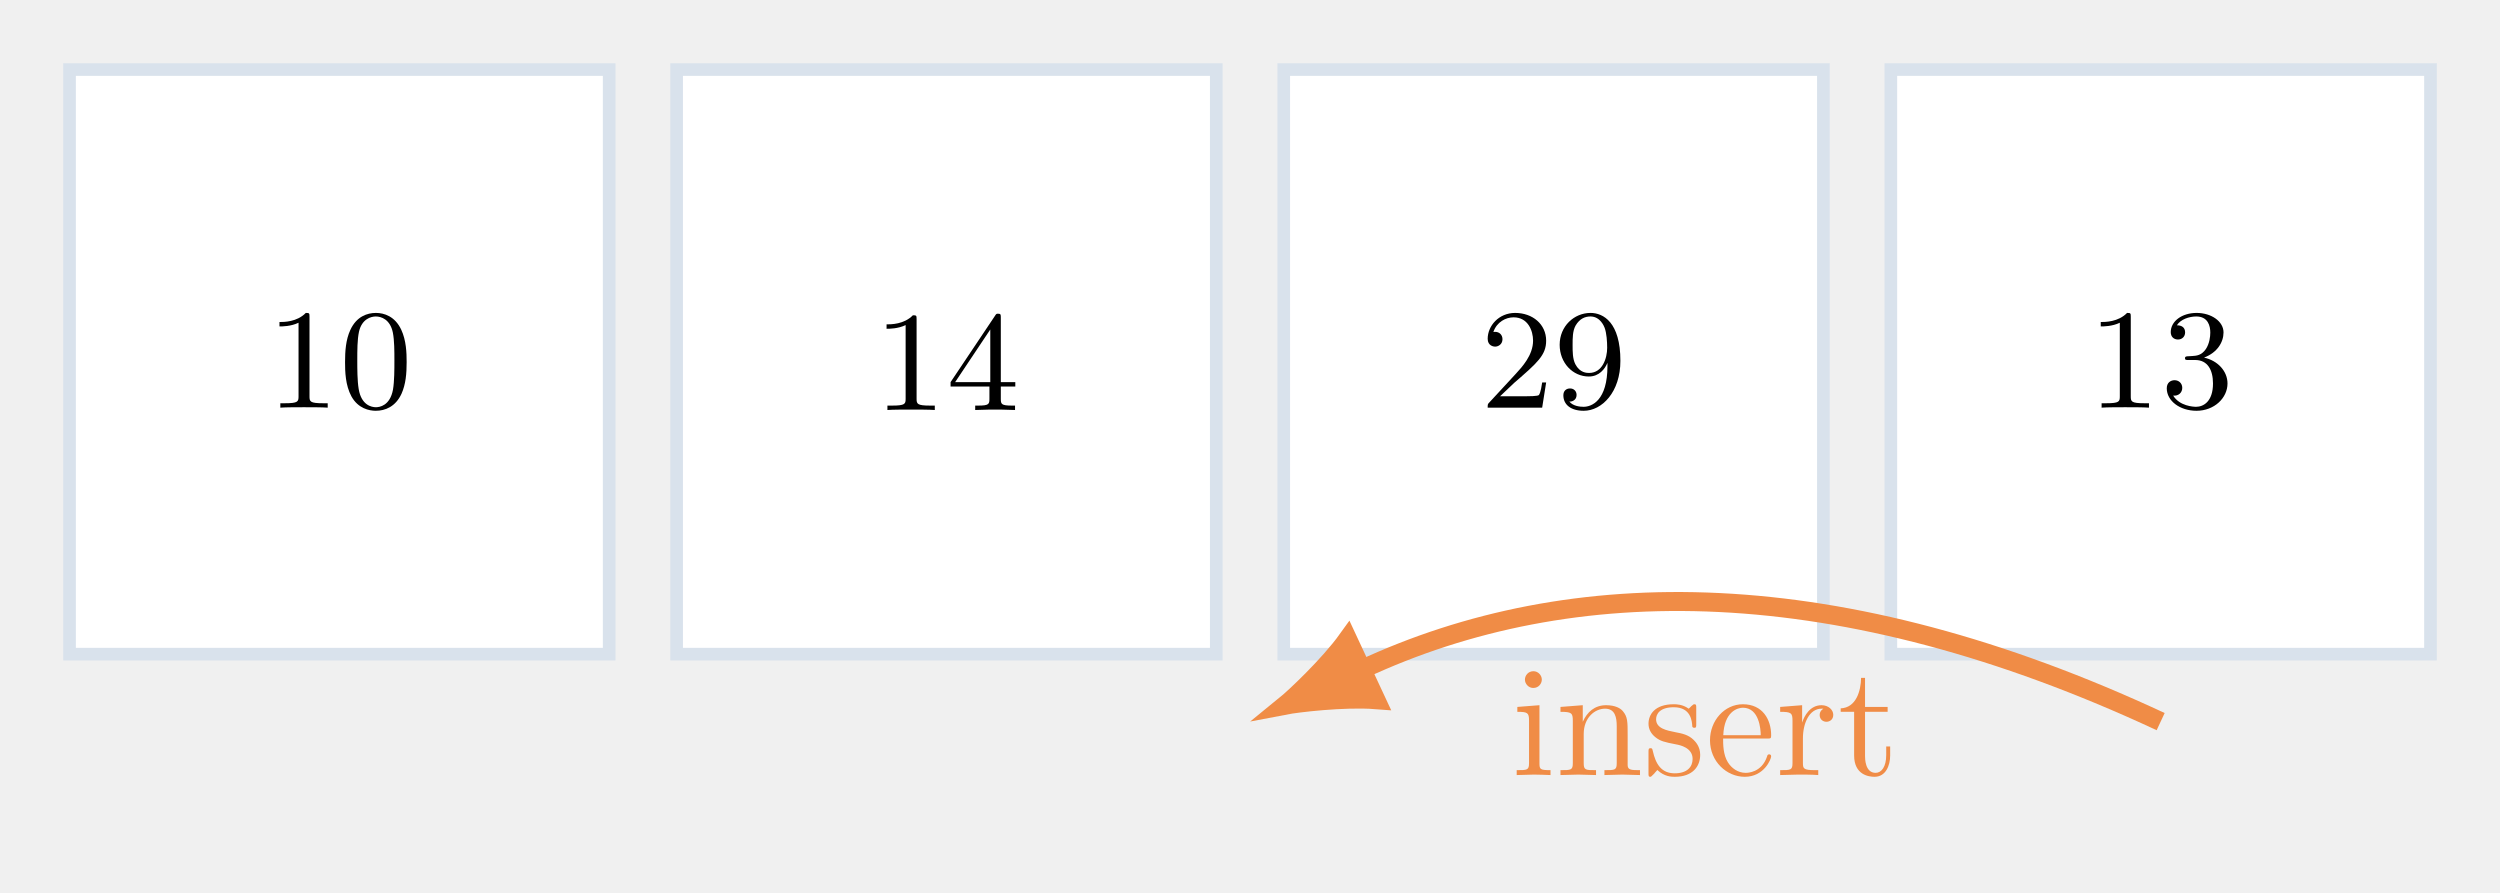
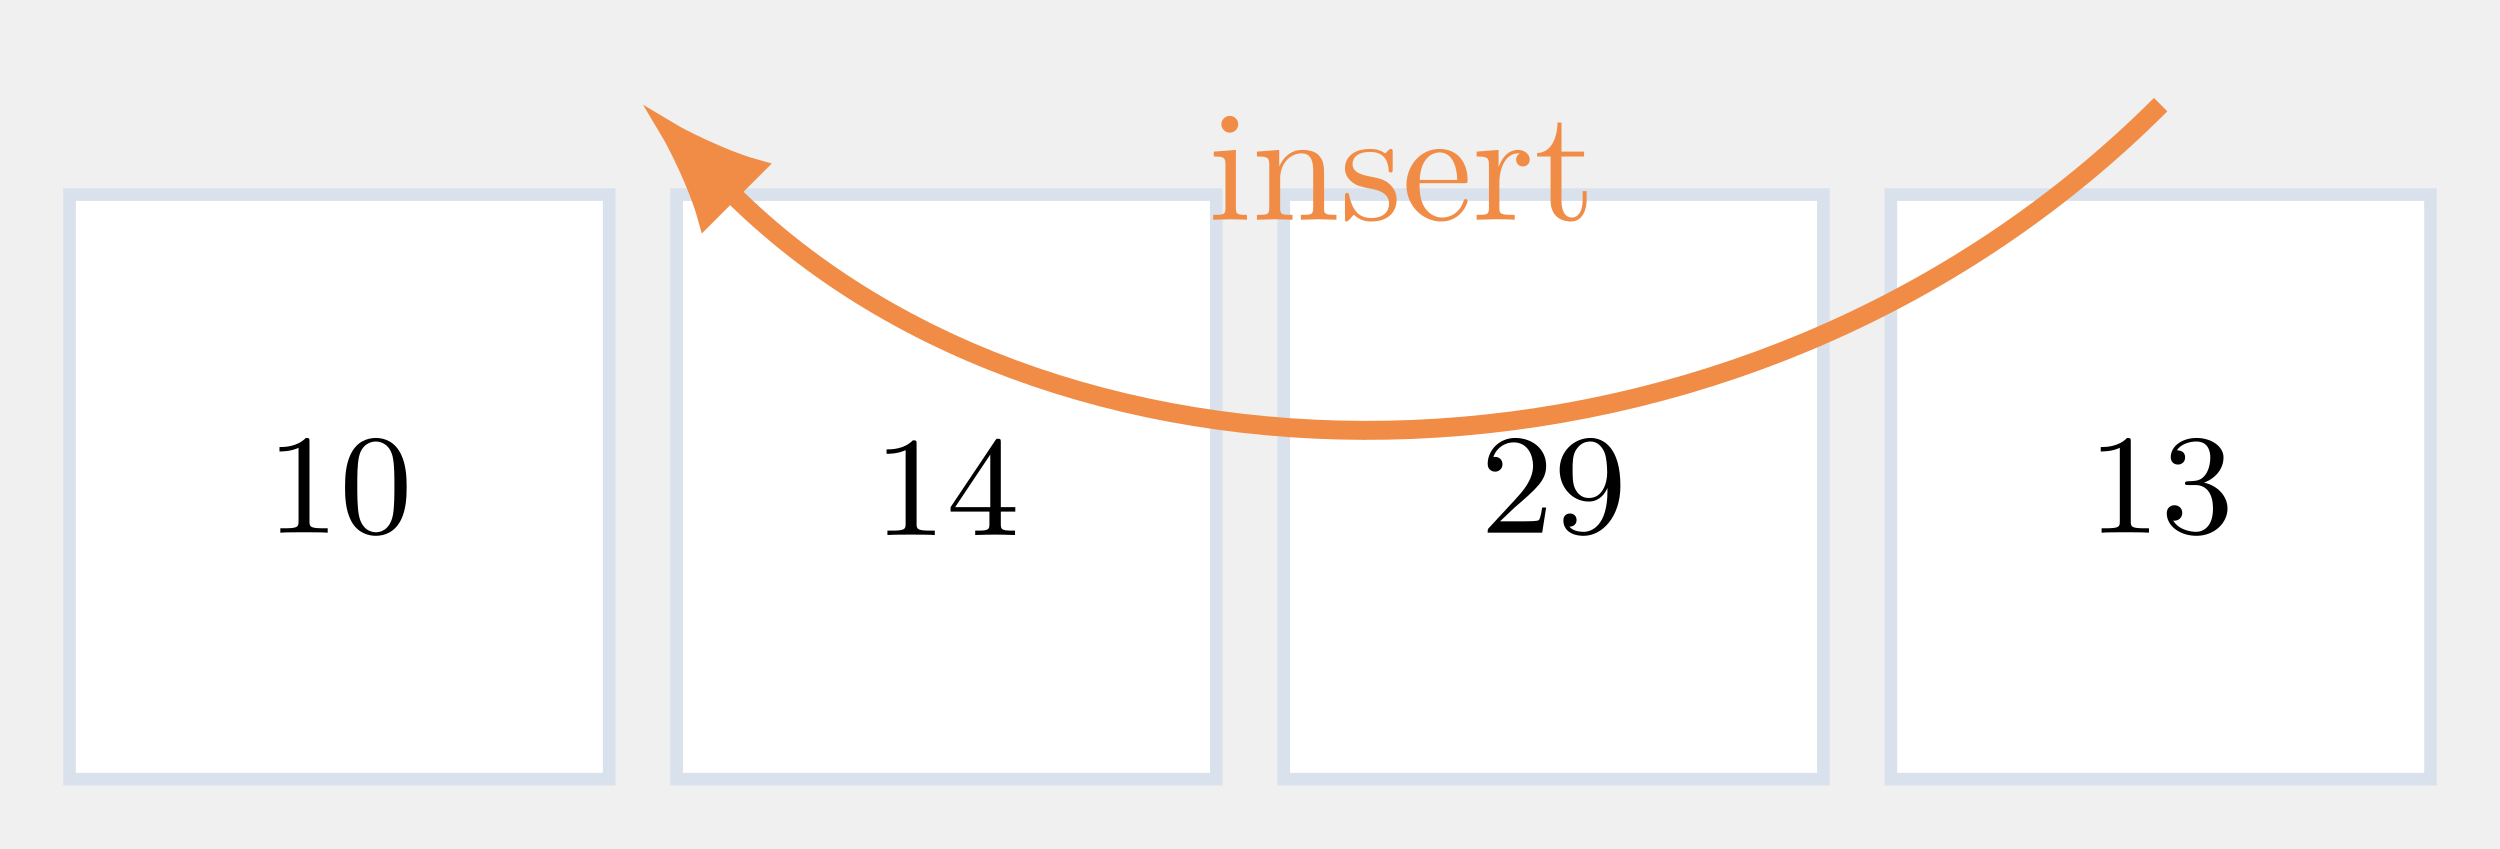
- <svg xmlns="http://www.w3.org/2000/svg" xmlns:xlink="http://www.w3.org/1999/xlink" version="1.1" width="157.586pt" height="56.27pt" viewBox="0 0 157.586 56.27">
+ <svg xmlns="http://www.w3.org/2000/svg" xmlns:xlink="http://www.w3.org/1999/xlink" version="1.1" width="157.586pt" height="53.5pt" viewBox="0 0 157.586 53.5">
  <defs>
    <path id="g1-50" d="M4.133-1.185C4.133-1.285 4.054-1.305 4.004-1.305C3.914-1.305 3.894-1.245 3.874-1.165C3.526-.139 2.629-.139 2.53-.139C2.032-.139 1.633-.438 1.404-.807C1.106-1.285 1.106-1.942 1.106-2.301H3.884C4.104-2.301 4.133-2.301 4.133-2.51C4.133-3.496 3.596-4.462 2.351-4.462C1.195-4.462 .279-3.436 .279-2.191C.279-.857 1.325 .11 2.47 .11C3.685 .11 4.133-.996 4.133-1.185ZM3.476-2.51H1.116C1.175-3.994 2.012-4.243 2.351-4.243C3.376-4.243 3.476-2.898 3.476-2.51Z" />
    <path id="g1-66" d="M2.46 0V-.309C1.803-.309 1.763-.359 1.763-.747V-4.402L.369-4.293V-3.984C1.016-3.984 1.106-3.924 1.106-3.436V-.757C1.106-.309 .996-.309 .329-.309V0L1.424-.03C1.773-.03 2.121-.01 2.46 0ZM1.912-6.016C1.912-6.285 1.683-6.544 1.384-6.544C1.046-6.544 .847-6.265 .847-6.016C.847-5.747 1.076-5.488 1.374-5.488C1.713-5.488 1.912-5.767 1.912-6.016Z" />
    <path id="g1-77" d="M5.329 0V-.309C4.811-.309 4.562-.309 4.552-.608V-2.51C4.552-3.366 4.552-3.675 4.243-4.034C4.104-4.203 3.775-4.402 3.197-4.402C2.47-4.402 2.002-3.974 1.723-3.357V-4.402L.319-4.293V-3.984C1.016-3.984 1.096-3.914 1.096-3.426V-.757C1.096-.309 .986-.309 .319-.309V0L1.444-.03L2.56 0V-.309C1.892-.309 1.783-.309 1.783-.757V-2.59C1.783-3.625 2.49-4.183 3.127-4.183C3.755-4.183 3.864-3.645 3.864-3.078V-.757C3.864-.309 3.755-.309 3.088-.309V0L4.213-.03L5.329 0Z" />
    <path id="g1-96" d="M3.625-3.795C3.625-4.113 3.317-4.402 2.888-4.402C2.161-4.402 1.803-3.735 1.663-3.307V-4.402L.279-4.293V-3.984C.976-3.984 1.056-3.914 1.056-3.426V-.757C1.056-.309 .946-.309 .279-.309V0L1.414-.03C1.813-.03 2.281-.03 2.679 0V-.309H2.47C1.733-.309 1.713-.418 1.713-.777V-2.311C1.713-3.297 2.131-4.183 2.888-4.183C2.958-4.183 2.978-4.183 2.998-4.173C2.968-4.163 2.769-4.044 2.769-3.785C2.769-3.506 2.978-3.357 3.197-3.357C3.376-3.357 3.625-3.476 3.625-3.795Z" />
    <path id="g1-98" d="M3.586-1.275C3.586-1.803 3.287-2.102 3.167-2.221C2.839-2.54 2.45-2.619 2.032-2.699C1.474-2.809 .807-2.938 .807-3.516C.807-3.864 1.066-4.273 1.922-4.273C3.018-4.273 3.068-3.376 3.088-3.068C3.098-2.978 3.207-2.978 3.207-2.978C3.337-2.978 3.337-3.028 3.337-3.217V-4.223C3.337-4.392 3.337-4.462 3.227-4.462C3.177-4.462 3.157-4.462 3.028-4.343C2.998-4.303 2.898-4.213 2.859-4.183C2.48-4.462 2.072-4.462 1.922-4.462C.707-4.462 .329-3.795 .329-3.237C.329-2.888 .488-2.61 .757-2.39C1.076-2.131 1.355-2.072 2.072-1.932C2.291-1.892 3.108-1.733 3.108-1.016C3.108-.508 2.759-.11 1.982-.11C1.145-.11 .787-.677 .598-1.524C.568-1.653 .558-1.693 .458-1.693C.329-1.693 .329-1.623 .329-1.444V-.129C.329 .04 .329 .11 .438 .11C.488 .11 .498 .1 .687-.09C.707-.11 .707-.129 .886-.319C1.325 .1 1.773 .11 1.982 .11C3.127 .11 3.586-.558 3.586-1.275Z" />
    <path id="g1-105" d="M3.307-1.235V-1.803H3.058V-1.255C3.058-.518 2.759-.139 2.39-.139C1.723-.139 1.723-1.046 1.723-1.215V-3.984H3.147V-4.293H1.723V-6.125H1.474C1.464-5.309 1.165-4.243 .189-4.203V-3.984H1.036V-1.235C1.036-.01 1.962 .11 2.321 .11C3.028 .11 3.307-.598 3.307-1.235Z" />
    <path id="g0-57" d="M4.341-1.48V-1.758H3.427V-5.83C3.427-6.01 3.427-6.073 3.256-6.073C3.148-6.073 3.139-6.064 3.059-5.938L.26-1.758V-1.48H2.709V-.709C2.709-.377 2.682-.278 2.009-.278H1.812V0C2.377-.027 3.005-.027 3.068-.027C3.113-.027 3.758-.027 4.324 0V-.278H4.126C3.453-.278 3.427-.377 3.427-.709V-1.48H4.341ZM2.763-1.758H.547L2.763-5.077V-1.758Z" />
    <path id="g0-78" d="M4.216-2.951C4.216-5.382 3.139-5.974 2.332-5.974C1.301-5.974 .386-5.14 .386-3.965C.386-2.826 1.211-1.964 2.225-1.964C2.879-1.964 3.238-2.44 3.4-2.826V-2.628C3.4-.44 2.404-.054 1.893-.054C1.686-.054 1.229-.09 .996-.386H1.032C1.103-.368 1.453-.44 1.453-.798C1.453-1.032 1.292-1.211 1.041-1.211S.619-1.049 .619-.78C.619-.188 1.094 .197 1.902 .197C3.059 .197 4.216-.987 4.216-2.951ZM3.382-3.776C3.382-3.122 3.086-2.189 2.243-2.189C2.099-2.189 1.659-2.189 1.372-2.745C1.202-3.086 1.202-3.525 1.202-3.956S1.202-4.835 1.39-5.176C1.659-5.633 2.009-5.75 2.332-5.75C2.942-5.75 3.184-5.131 3.22-5.041C3.346-4.709 3.382-4.162 3.382-3.776Z" />
    <path id="g0-82" d="M3.875 0V-.278H3.588C2.754-.278 2.727-.386 2.727-.718V-5.732C2.727-5.956 2.718-5.974 2.494-5.974C1.938-5.4 1.112-5.4 .834-5.4V-5.122C1.005-5.122 1.552-5.122 2.036-5.355V-.718C2.036-.386 2.009-.278 1.175-.278H.888V0C1.211-.027 2.009-.027 2.377-.027S3.552-.027 3.875 0Z" />
    <path id="g0-106" d="M4.216-1.525C4.216-2.305 3.597-2.969 2.736-3.157C3.57-3.471 3.965-4.126 3.965-4.745C3.965-5.436 3.202-5.974 2.269-5.974S.637-5.445 .637-4.763C.637-4.467 .834-4.297 1.094-4.297S1.543-4.485 1.543-4.745C1.543-5.059 1.328-5.194 1.023-5.194C1.256-5.57 1.803-5.75 2.243-5.75C2.987-5.75 3.131-5.158 3.131-4.736C3.131-4.467 3.077-4.037 2.852-3.696C2.574-3.292 2.26-3.274 2-3.256C1.776-3.238 1.758-3.238 1.686-3.238C1.606-3.229 1.534-3.22 1.534-3.122C1.534-3.005 1.606-3.005 1.758-3.005H2.18C2.96-3.005 3.301-2.377 3.301-1.525C3.301-.377 2.691-.054 2.234-.054C2.063-.054 1.193-.099 .789-.762C1.112-.718 1.363-.942 1.363-1.247C1.363-1.543 1.139-1.731 .879-1.731C.655-1.731 .386-1.597 .386-1.22C.386-.422 1.22 .197 2.26 .197C3.382 .197 4.216-.61 4.216-1.525Z" />
    <path id="g0-107" d="M4.144-1.588H3.893C3.875-1.471 3.803-.942 3.687-.798C3.633-.718 3.014-.718 2.835-.718H1.238L2.126-1.561C3.597-2.835 4.144-3.31 4.144-4.225C4.144-5.256 3.292-5.974 2.189-5.974C1.157-5.974 .457-5.158 .457-4.341C.457-3.893 .843-3.848 .924-3.848C1.121-3.848 1.39-3.992 1.39-4.315C1.39-4.584 1.202-4.781 .924-4.781C.879-4.781 .852-4.781 .816-4.772C1.032-5.409 1.606-5.696 2.09-5.696C3.005-5.696 3.319-4.844 3.319-4.225C3.319-3.31 2.628-2.565 2.198-2.099L.556-.323C.457-.224 .457-.206 .457 0H3.893L4.144-1.588Z" />
    <path id="g0-121" d="M4.243-2.87C4.243-3.471 4.216-4.243 3.902-4.916C3.507-5.759 2.826-5.974 2.305-5.974C1.767-5.974 1.085-5.759 .691-4.898C.404-4.279 .359-3.552 .359-2.87C.359-2.287 .377-1.417 .762-.709C1.184 .054 1.884 .197 2.296 .197C2.879 .197 3.543-.054 3.92-.879C4.189-1.48 4.243-2.153 4.243-2.87ZM3.471-2.978C3.471-2.422 3.471-1.668 3.382-1.139C3.193-.117 2.53-.027 2.305-.027C2.036-.027 1.39-.152 1.22-1.166C1.13-1.695 1.13-2.467 1.13-2.978C1.13-3.588 1.13-4.297 1.238-4.79C1.417-5.588 1.991-5.75 2.296-5.75C2.637-5.75 3.202-5.57 3.373-4.736C3.471-4.243 3.471-3.543 3.471-2.978Z" />
  </defs>
  <g id="page1">
-     <path d="M4.383 41.234H38.399V4.384H4.383Z" fill="#fff" />
-     <path d="M4.383 41.234H38.399V4.384H4.383Z" stroke="#d9e2ec" fill="none" stroke-width=".797" stroke-miterlimit="10" />
-     <g transform="matrix(.999596 0 0 .999596 0 56.27001)">
-       <use x="16.79" y="-30.586" xlink:href="#g0-82" />
-       <use x="21.4" y="-30.586" xlink:href="#g0-121" />
+     <path d="M4.383 49.116H38.399V12.266H4.383Z" fill="#fff" />
+     <path d="M4.383 49.116H38.399V12.266H4.383Z" stroke="#d9e2ec" fill="none" stroke-width=".797" stroke-miterlimit="10" />
+     <g transform="matrix(.999596 0 0 .999596 0 53.5)">
+       <use x="16.79" y="-19.93" xlink:href="#g0-82" />
+       <use x="21.4" y="-19.93" xlink:href="#g0-121" />
    </g>
-     <path d="M42.651 41.234H76.667V4.384H42.651Z" fill="#fff" />
-     <path d="M42.651 41.234H76.667V4.384H42.651Z" stroke="#d9e2ec" fill="none" stroke-width=".797" stroke-miterlimit="10" />
-     <g transform="matrix(.999596 0 0 .999596 .000004 56.27001)">
-       <use x="55.073" y="-30.438" xlink:href="#g0-82" />
-       <use x="59.684" y="-30.438" xlink:href="#g0-57" />
+     <path d="M42.651 49.116H76.667V12.266H42.651Z" fill="#fff" />
+     <path d="M42.651 49.116H76.667V12.266H42.651Z" stroke="#d9e2ec" fill="none" stroke-width=".797" stroke-miterlimit="10" />
+     <g transform="matrix(.999596 0 0 .999596 .000004 53.5)">
+       <use x="55.073" y="-19.782" xlink:href="#g0-82" />
+       <use x="59.684" y="-19.782" xlink:href="#g0-57" />
    </g>
-     <path d="M80.92 41.234H114.936V4.384H80.92Z" fill="#fff" />
-     <path d="M80.92 41.234H114.936V4.384H80.92Z" stroke="#d9e2ec" fill="none" stroke-width=".797" stroke-miterlimit="10" />
-     <g transform="matrix(.999596 0 0 .999596 0 56.27001)">
-       <use x="93.356" y="-30.586" xlink:href="#g0-107" />
-       <use x="97.966" y="-30.586" xlink:href="#g0-78" />
+     <path d="M80.92 49.116H114.936V12.266H80.92Z" fill="#fff" />
+     <path d="M80.92 49.116H114.936V12.266H80.92Z" stroke="#d9e2ec" fill="none" stroke-width=".797" stroke-miterlimit="10" />
+     <g transform="matrix(.999596 0 0 .999596 0 53.5)">
+       <use x="93.356" y="-19.93" xlink:href="#g0-107" />
+       <use x="97.966" y="-19.93" xlink:href="#g0-78" />
    </g>
-     <path d="M119.188 41.234H153.204V4.384H119.188Z" fill="#fff" />
-     <path d="M119.188 41.234H153.204V4.384H119.188Z" stroke="#d9e2ec" fill="none" stroke-width=".797" stroke-miterlimit="10" />
-     <g transform="matrix(.999596 0 0 .999596 0 56.27001)">
-       <use x="131.639" y="-30.586" xlink:href="#g0-82" />
-       <use x="136.25" y="-30.586" xlink:href="#g0-106" />
+     <path d="M119.188 49.116H153.204V12.266H119.188Z" fill="#fff" />
+     <path d="M119.188 49.116H153.204V12.266H119.188Z" stroke="#d9e2ec" fill="none" stroke-width=".797" stroke-miterlimit="10" />
+     <g transform="matrix(.999596 0 0 .999596 0 53.5)">
+       <use x="131.639" y="-19.93" xlink:href="#g0-82" />
+       <use x="136.25" y="-19.93" xlink:href="#g0-106" />
    </g>
-     <path d="M136.196 45.487C115.908 36.026 99.082 36.026 85.836 42.202" stroke="#f08c46" fill="none" stroke-width="1.196" stroke-miterlimit="10" />
-     <path d="M81.027 44.445C81.687 44.318 84.674 43.947 86.723 44.103L84.95 40.301C83.753 41.971 81.549 44.021 81.027 44.445Z" fill="#f08c46" />
-     <path d="M81.027 44.445C81.687 44.318 84.674 43.947 86.723 44.103L84.95 40.301C83.753 41.971 81.549 44.021 81.027 44.445Z" stroke="#f08c46" fill="none" stroke-width="1.196" stroke-miterlimit="10" />
-     <g fill="#f08c46" transform="matrix(1.000265 0 0 1.000265 0 56.27001)">
-       <use x="95.25" y="-7.413" xlink:href="#g1-66" />
-       <use x="98.019" y="-7.413" xlink:href="#g1-77" />
-       <use x="103.556" y="-7.413" xlink:href="#g1-98" />
-       <use x="107.481" y="-7.413" xlink:href="#g1-50" />
-       <use x="111.903" y="-7.413" xlink:href="#g1-96" />
-       <use x="115.807" y="-7.413" xlink:href="#g1-105" />
+     <path d="M136.196 6.596C109.815 32.977 66.907 32.977 46.02 12.091" stroke="#f08c46" fill="none" stroke-width="1.196" stroke-miterlimit="10" />
+     <path d="M42.268 8.339C42.613 8.915 43.984 11.596 44.537 13.574L47.503 10.608C45.525 10.055 42.844 8.684 42.268 8.339Z" fill="#f08c46" />
+     <path d="M42.268 8.339C42.613 8.915 43.984 11.596 44.537 13.574L47.503 10.608C45.525 10.055 42.844 8.684 42.268 8.339Z" stroke="#f08c46" fill="none" stroke-width="1.196" stroke-miterlimit="10" />
+     <g fill="#f08c46" transform="matrix(1.000265 0 0 1.000265 0 53.5)">
+       <use x="76.121" y="-39.638" xlink:href="#g1-66" />
+       <use x="78.89" y="-39.638" xlink:href="#g1-77" />
+       <use x="84.427" y="-39.638" xlink:href="#g1-98" />
+       <use x="88.352" y="-39.638" xlink:href="#g1-50" />
+       <use x="92.774" y="-39.638" xlink:href="#g1-96" />
+       <use x="96.678" y="-39.638" xlink:href="#g1-105" />
    </g>
  </g>
</svg>
